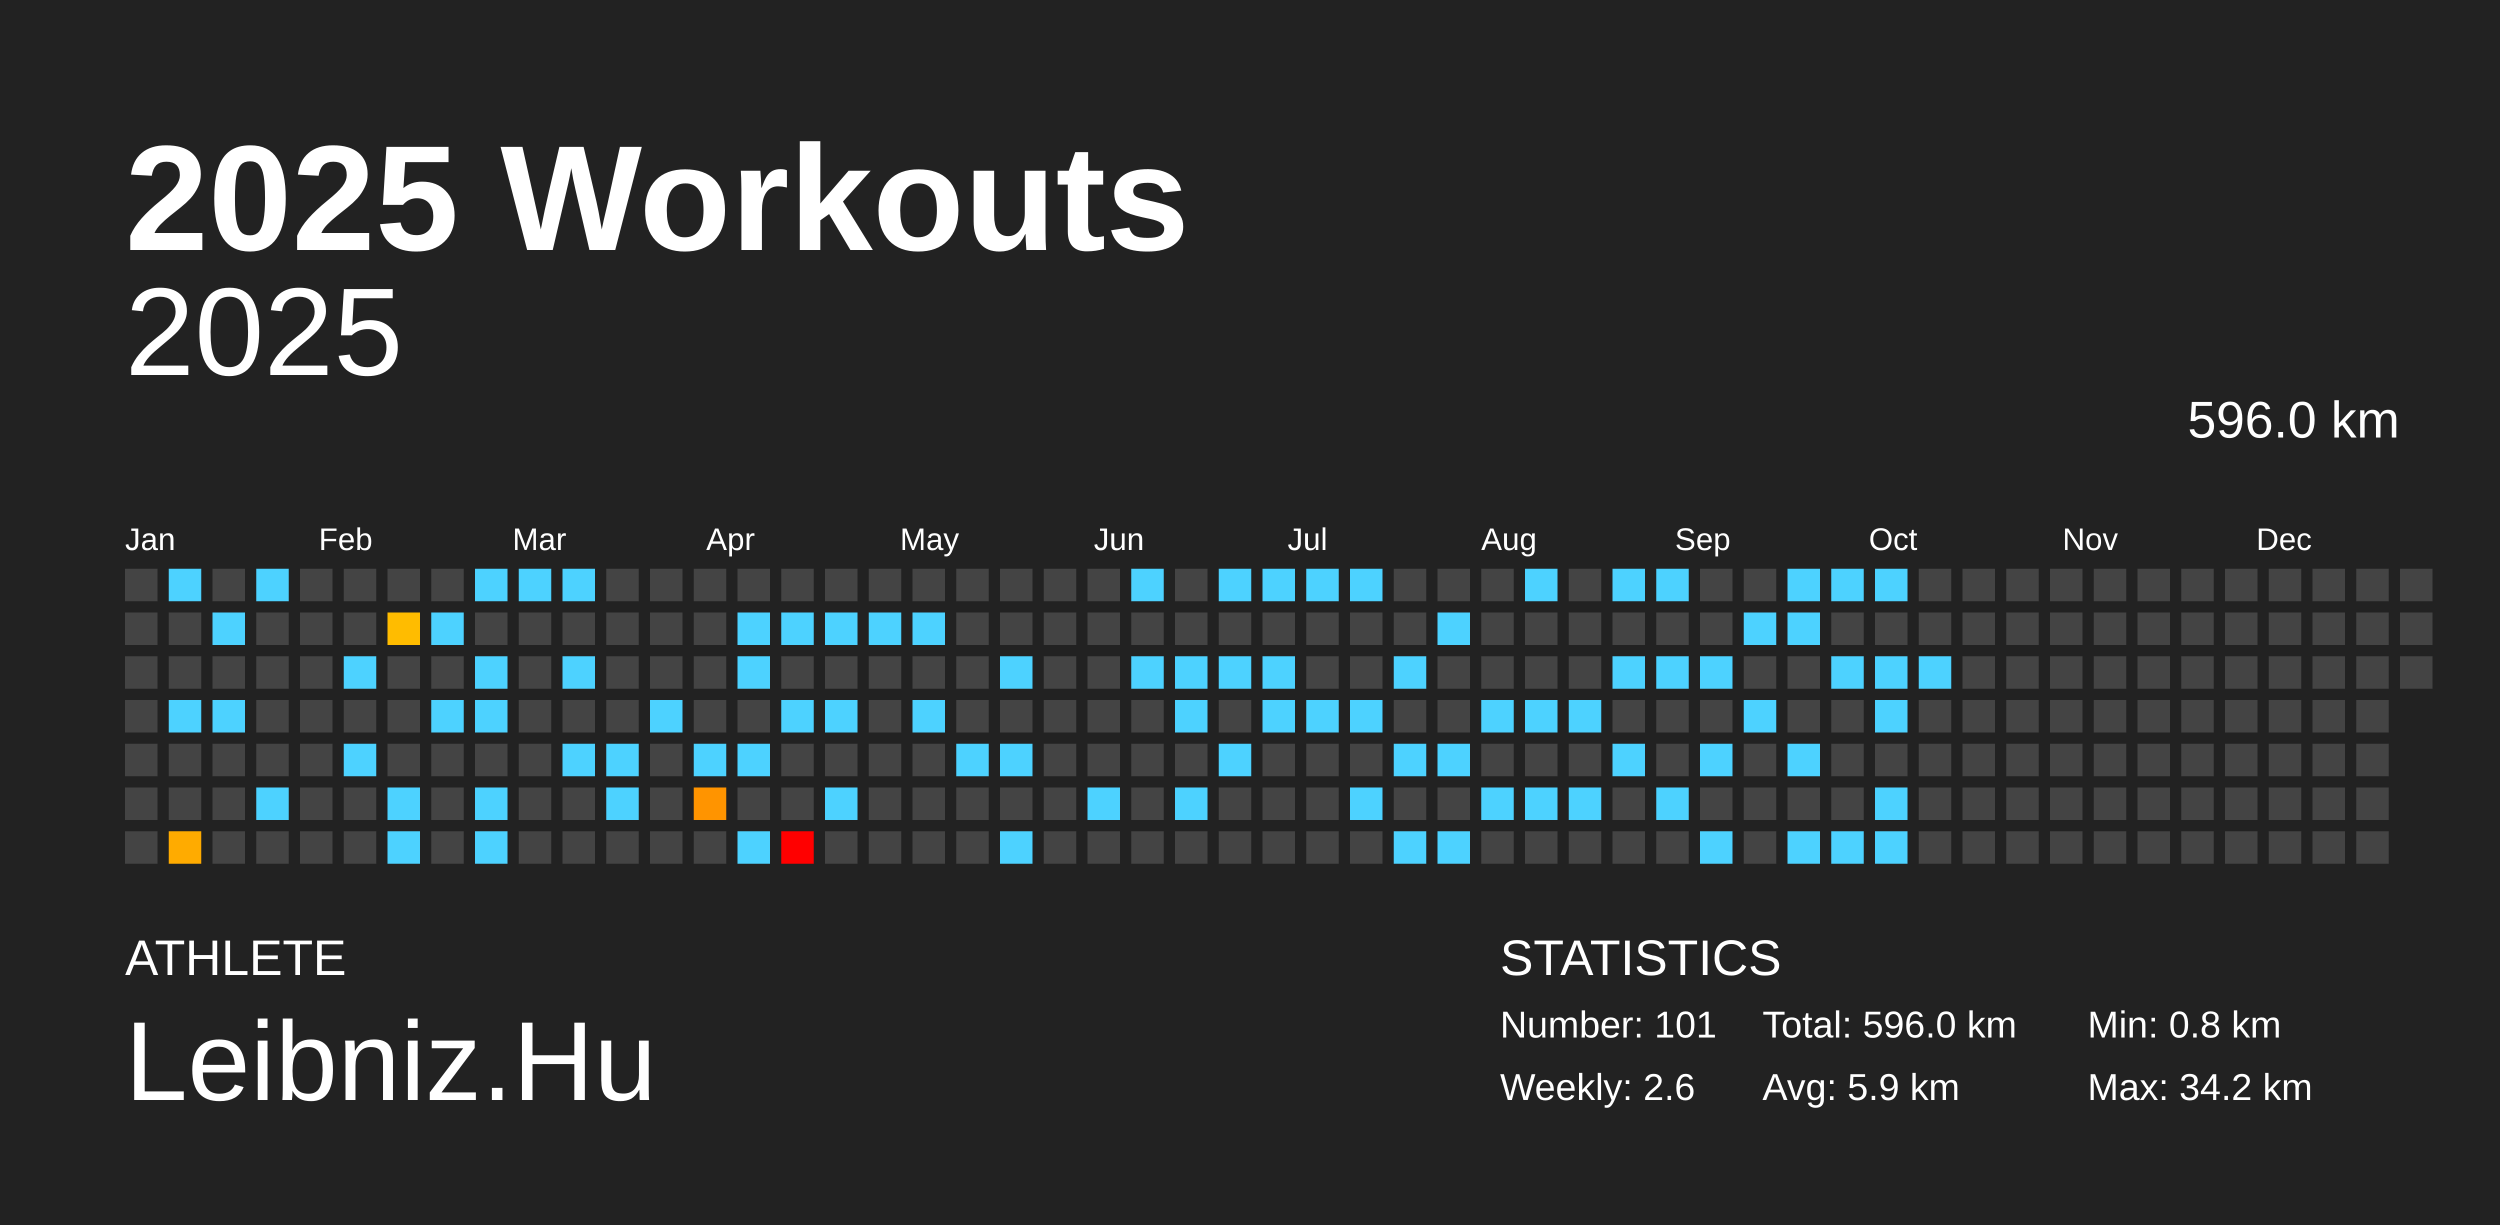
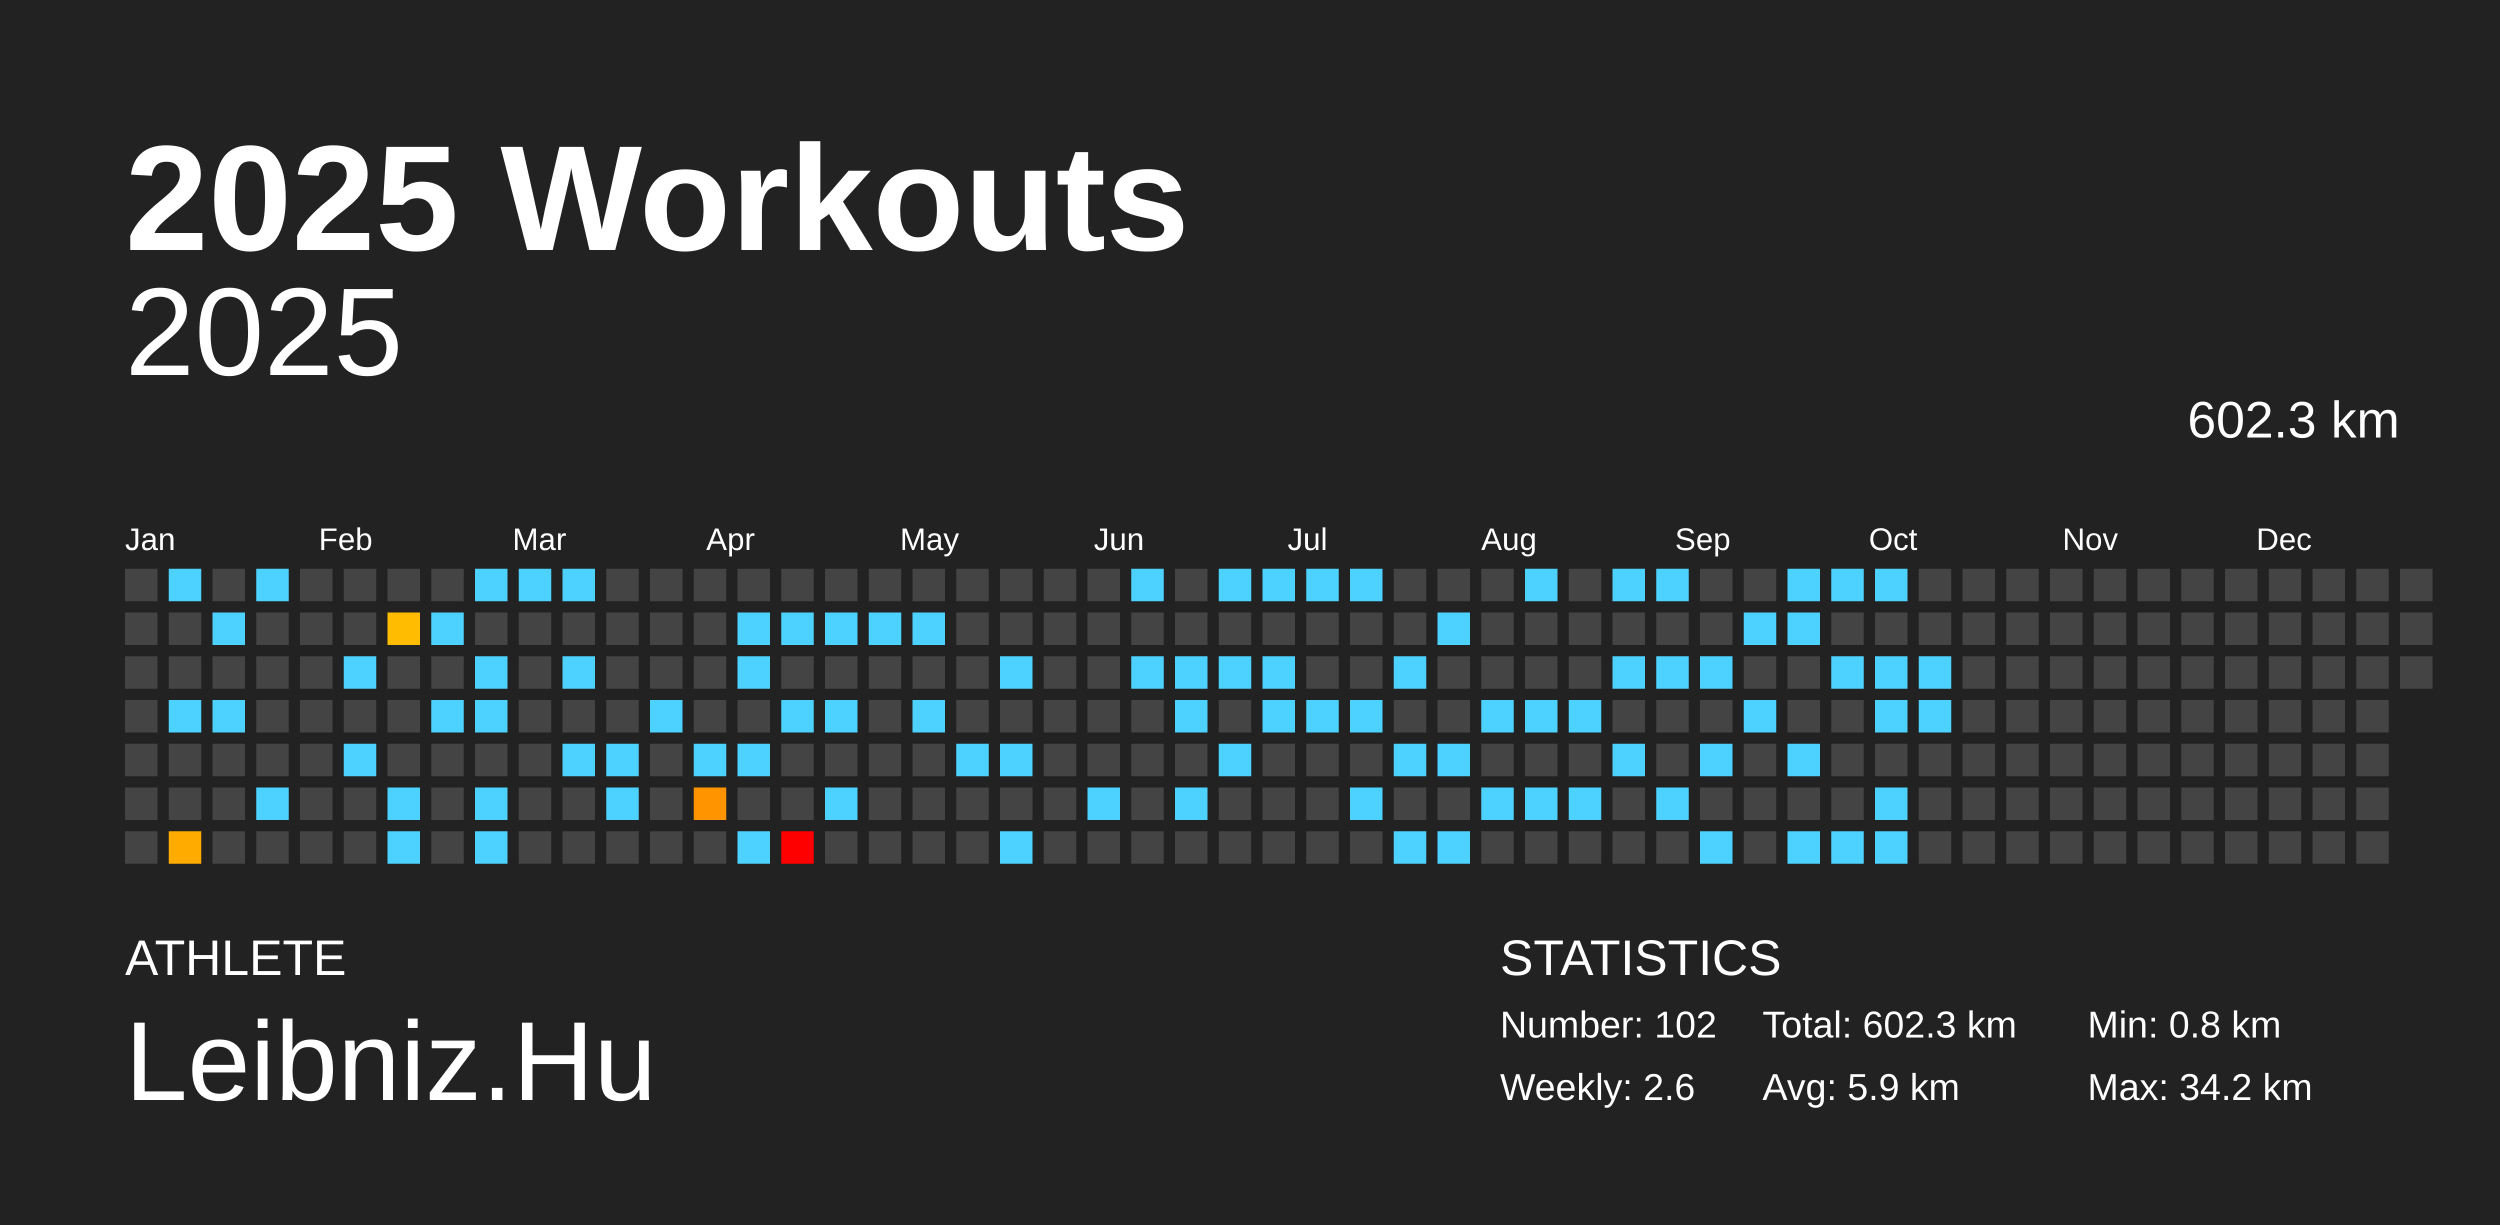
<svg xmlns="http://www.w3.org/2000/svg" baseProfile="full" height="98mm" version="1.1" viewBox="0,0,200,98" width="200mm">
  <defs />
  <rect fill="#222222" height="98" width="200" x="0" y="0" />
  <text fill="#FFFFFF" style="font-size:12px; font-family:Arial; font-weight:bold;" x="10" y="20">2025 Workouts</text>
  <text fill="#FFFFFF" style="font-size:4px; font-family:Arial" x="10" y="78">ATHLETE</text>
  <text fill="#FFFFFF" style="font-size:9px; font-family:Arial" x="10" y="88">Leibniz.Hu</text>
  <text fill="#FFFFFF" style="font-size:4px; font-family:Arial" x="120" y="78">STATISTICS</text>
-   <text fill="#FFFFFF" style="font-size:3px; font-family:Arial" x="120" y="83">Number: 101</text>
+   <text fill="#FFFFFF" style="font-size:3px; font-family:Arial" x="120" y="83">Number: 102</text>
  <text fill="#FFFFFF" style="font-size:3px; font-family:Arial" x="120" y="88">Weekly: 2.6</text>
-   <text fill="#FFFFFF" style="font-size:3px; font-family:Arial" x="141" y="83">Total: 596.0 km</text>
+   <text fill="#FFFFFF" style="font-size:3px; font-family:Arial" x="141" y="83">Total: 602.3 km</text>
  <text fill="#FFFFFF" style="font-size:3px; font-family:Arial" x="141" y="88">Avg: 5.9 km</text>
  <text fill="#FFFFFF" style="font-size:3px; font-family:Arial" x="167" y="83">Min: 0.8 km</text>
  <text fill="#FFFFFF" style="font-size:3px; font-family:Arial" x="167" y="88">Max: 34.2 km</text>
  <text alignment-baseline="hanging" fill="#FFFFFF" style="font-size:10.0px; font-family:Arial;" x="10" y="30">2025</text>
-   <text alignment-baseline="hanging" fill="#FFFFFF" style="font-size:4.125px; font-family:Arial;" x="175" y="35">596.0 km</text>
+   <text alignment-baseline="hanging" fill="#FFFFFF" style="font-size:4.125px; font-family:Arial;" x="175" y="35">602.3 km</text>
  <text fill="#FFFFFF" style="font-size:2.5px; font-family:Arial" x="10.0" y="44">Jan</text>
  <text fill="#FFFFFF" style="font-size:2.5px; font-family:Arial" x="25.5" y="44">Feb</text>
  <text fill="#FFFFFF" style="font-size:2.5px; font-family:Arial" x="41.0" y="44">Mar</text>
  <text fill="#FFFFFF" style="font-size:2.5px; font-family:Arial" x="56.5" y="44">Apr</text>
  <text fill="#FFFFFF" style="font-size:2.5px; font-family:Arial" x="72.0" y="44">May</text>
  <text fill="#FFFFFF" style="font-size:2.5px; font-family:Arial" x="87.5" y="44">Jun</text>
  <text fill="#FFFFFF" style="font-size:2.5px; font-family:Arial" x="103.0" y="44">Jul</text>
  <text fill="#FFFFFF" style="font-size:2.5px; font-family:Arial" x="118.5" y="44">Aug</text>
  <text fill="#FFFFFF" style="font-size:2.5px; font-family:Arial" x="134.0" y="44">Sep</text>
  <text fill="#FFFFFF" style="font-size:2.5px; font-family:Arial" x="149.5" y="44">Oct</text>
  <text fill="#FFFFFF" style="font-size:2.5px; font-family:Arial" x="165.0" y="44">Nov</text>
  <text fill="#FFFFFF" style="font-size:2.5px; font-family:Arial" x="180.5" y="44">Dec</text>
  <rect fill="#444444" height="2.6" width="2.6" x="10.0" y="45.5" />
  <rect fill="#444444" height="2.6" width="2.6" x="10.0" y="49.0" />
  <rect fill="#444444" height="2.6" width="2.6" x="10.0" y="52.5" />
  <rect fill="#444444" height="2.6" width="2.6" x="10.0" y="56.0" />
  <rect fill="#444444" height="2.6" width="2.6" x="10.0" y="59.5" />
  <rect fill="#444444" height="2.6" width="2.6" x="10.0" y="63.0" />
  <rect fill="#444444" height="2.6" width="2.6" x="10.0" y="66.5" />
  <rect fill="#4dd2ff" height="2.6" width="2.6" x="13.5" y="45.5" />
  <rect fill="#444444" height="2.6" width="2.6" x="13.5" y="49.0" />
  <rect fill="#444444" height="2.6" width="2.6" x="13.5" y="52.5" />
  <rect fill="#4dd2ff" height="2.6" width="2.6" x="13.5" y="56.0" />
  <rect fill="#444444" height="2.6" width="2.6" x="13.5" y="59.5" />
  <rect fill="#444444" height="2.6" width="2.6" x="13.5" y="63.0" />
  <rect fill="#ffab00" height="2.6" width="2.6" x="13.5" y="66.5" />
  <rect fill="#444444" height="2.6" width="2.6" x="17.0" y="45.5" />
  <rect fill="#4dd2ff" height="2.6" width="2.6" x="17.0" y="49.0" />
  <rect fill="#444444" height="2.6" width="2.6" x="17.0" y="52.5" />
  <rect fill="#4dd2ff" height="2.6" width="2.6" x="17.0" y="56.0" />
  <rect fill="#444444" height="2.6" width="2.6" x="17.0" y="59.5" />
  <rect fill="#444444" height="2.6" width="2.6" x="17.0" y="63.0" />
  <rect fill="#444444" height="2.6" width="2.6" x="17.0" y="66.5" />
  <rect fill="#4dd2ff" height="2.6" width="2.6" x="20.5" y="45.5" />
  <rect fill="#444444" height="2.6" width="2.6" x="20.5" y="49.0" />
  <rect fill="#444444" height="2.6" width="2.6" x="20.5" y="52.5" />
  <rect fill="#444444" height="2.6" width="2.6" x="20.5" y="56.0" />
  <rect fill="#444444" height="2.6" width="2.6" x="20.5" y="59.5" />
  <rect fill="#4dd2ff" height="2.6" width="2.6" x="20.5" y="63.0" />
  <rect fill="#444444" height="2.6" width="2.6" x="20.5" y="66.5" />
  <rect fill="#444444" height="2.6" width="2.6" x="24.0" y="45.5" />
  <rect fill="#444444" height="2.6" width="2.6" x="24.0" y="49.0" />
  <rect fill="#444444" height="2.6" width="2.6" x="24.0" y="52.5" />
  <rect fill="#444444" height="2.6" width="2.6" x="24.0" y="56.0" />
  <rect fill="#444444" height="2.6" width="2.6" x="24.0" y="59.5" />
  <rect fill="#444444" height="2.6" width="2.6" x="24.0" y="63.0" />
  <rect fill="#444444" height="2.6" width="2.6" x="24.0" y="66.5" />
  <rect fill="#444444" height="2.6" width="2.6" x="27.5" y="45.5" />
  <rect fill="#444444" height="2.6" width="2.6" x="27.5" y="49.0" />
  <rect fill="#4dd2ff" height="2.6" width="2.6" x="27.5" y="52.5" />
  <rect fill="#444444" height="2.6" width="2.6" x="27.5" y="56.0" />
  <rect fill="#4dd2ff" height="2.6" width="2.6" x="27.5" y="59.5" />
  <rect fill="#444444" height="2.6" width="2.6" x="27.5" y="63.0" />
  <rect fill="#444444" height="2.6" width="2.6" x="27.5" y="66.5" />
  <rect fill="#444444" height="2.6" width="2.6" x="31.0" y="45.5" />
  <rect fill="#ffbc00" height="2.6" width="2.6" x="31.0" y="49.0" />
  <rect fill="#444444" height="2.6" width="2.6" x="31.0" y="52.5" />
  <rect fill="#444444" height="2.6" width="2.6" x="31.0" y="56.0" />
  <rect fill="#444444" height="2.6" width="2.6" x="31.0" y="59.5" />
  <rect fill="#4dd2ff" height="2.6" width="2.6" x="31.0" y="63.0" />
  <rect fill="#4dd2ff" height="2.6" width="2.6" x="31.0" y="66.5" />
  <rect fill="#444444" height="2.6" width="2.6" x="34.5" y="45.5" />
  <rect fill="#4dd2ff" height="2.6" width="2.6" x="34.5" y="49.0" />
  <rect fill="#444444" height="2.6" width="2.6" x="34.5" y="52.5" />
  <rect fill="#4dd2ff" height="2.6" width="2.6" x="34.5" y="56.0" />
  <rect fill="#444444" height="2.6" width="2.6" x="34.5" y="59.5" />
  <rect fill="#444444" height="2.6" width="2.6" x="34.5" y="63.0" />
  <rect fill="#444444" height="2.6" width="2.6" x="34.5" y="66.5" />
  <rect fill="#4dd2ff" height="2.6" width="2.6" x="38.0" y="45.5" />
  <rect fill="#444444" height="2.6" width="2.6" x="38.0" y="49.0" />
  <rect fill="#4dd2ff" height="2.6" width="2.6" x="38.0" y="52.5" />
  <rect fill="#4dd2ff" height="2.6" width="2.6" x="38.0" y="56.0" />
  <rect fill="#444444" height="2.6" width="2.6" x="38.0" y="59.5" />
  <rect fill="#4dd2ff" height="2.6" width="2.6" x="38.0" y="63.0" />
  <rect fill="#4dd2ff" height="2.6" width="2.6" x="38.0" y="66.5" />
  <rect fill="#4dd2ff" height="2.6" width="2.6" x="41.5" y="45.5" />
  <rect fill="#444444" height="2.6" width="2.6" x="41.5" y="49.0" />
  <rect fill="#444444" height="2.6" width="2.6" x="41.5" y="52.5" />
  <rect fill="#444444" height="2.6" width="2.6" x="41.5" y="56.0" />
  <rect fill="#444444" height="2.6" width="2.6" x="41.5" y="59.5" />
  <rect fill="#444444" height="2.6" width="2.6" x="41.5" y="63.0" />
  <rect fill="#444444" height="2.6" width="2.6" x="41.5" y="66.5" />
  <rect fill="#4dd2ff" height="2.6" width="2.6" x="45.0" y="45.5" />
  <rect fill="#444444" height="2.6" width="2.6" x="45.0" y="49.0" />
  <rect fill="#4dd2ff" height="2.6" width="2.6" x="45.0" y="52.5" />
  <rect fill="#444444" height="2.6" width="2.6" x="45.0" y="56.0" />
  <rect fill="#4dd2ff" height="2.6" width="2.6" x="45.0" y="59.5" />
  <rect fill="#444444" height="2.6" width="2.6" x="45.0" y="63.0" />
  <rect fill="#444444" height="2.6" width="2.6" x="45.0" y="66.5" />
  <rect fill="#444444" height="2.6" width="2.6" x="48.5" y="45.5" />
  <rect fill="#444444" height="2.6" width="2.6" x="48.5" y="49.0" />
  <rect fill="#444444" height="2.6" width="2.6" x="48.5" y="52.5" />
  <rect fill="#444444" height="2.6" width="2.6" x="48.5" y="56.0" />
  <rect fill="#4dd2ff" height="2.6" width="2.6" x="48.5" y="59.5" />
  <rect fill="#4dd2ff" height="2.6" width="2.6" x="48.5" y="63.0" />
  <rect fill="#444444" height="2.6" width="2.6" x="48.5" y="66.5" />
  <rect fill="#444444" height="2.6" width="2.6" x="52.0" y="45.5" />
  <rect fill="#444444" height="2.6" width="2.6" x="52.0" y="49.0" />
  <rect fill="#444444" height="2.6" width="2.6" x="52.0" y="52.5" />
  <rect fill="#4dd2ff" height="2.6" width="2.6" x="52.0" y="56.0" />
  <rect fill="#444444" height="2.6" width="2.6" x="52.0" y="59.5" />
  <rect fill="#444444" height="2.6" width="2.6" x="52.0" y="63.0" />
  <rect fill="#444444" height="2.6" width="2.6" x="52.0" y="66.5" />
  <rect fill="#444444" height="2.6" width="2.6" x="55.5" y="45.5" />
  <rect fill="#444444" height="2.6" width="2.6" x="55.5" y="49.0" />
  <rect fill="#444444" height="2.6" width="2.6" x="55.5" y="52.5" />
  <rect fill="#444444" height="2.6" width="2.6" x="55.5" y="56.0" />
  <rect fill="#4dd2ff" height="2.6" width="2.6" x="55.5" y="59.5" />
  <rect fill="#ff9400" height="2.6" width="2.6" x="55.5" y="63.0" />
  <rect fill="#444444" height="2.6" width="2.6" x="55.5" y="66.5" />
  <rect fill="#444444" height="2.6" width="2.6" x="59.0" y="45.5" />
  <rect fill="#4dd2ff" height="2.6" width="2.6" x="59.0" y="49.0" />
  <rect fill="#4dd2ff" height="2.6" width="2.6" x="59.0" y="52.5" />
  <rect fill="#444444" height="2.6" width="2.6" x="59.0" y="56.0" />
  <rect fill="#4dd2ff" height="2.6" width="2.6" x="59.0" y="59.5" />
  <rect fill="#444444" height="2.6" width="2.6" x="59.0" y="63.0" />
  <rect fill="#4dd2ff" height="2.6" width="2.6" x="59.0" y="66.5" />
  <rect fill="#444444" height="2.6" width="2.6" x="62.5" y="45.5" />
  <rect fill="#4dd2ff" height="2.6" width="2.6" x="62.5" y="49.0" />
  <rect fill="#444444" height="2.6" width="2.6" x="62.5" y="52.5" />
  <rect fill="#4dd2ff" height="2.6" width="2.6" x="62.5" y="56.0" />
  <rect fill="#444444" height="2.6" width="2.6" x="62.5" y="59.5" />
  <rect fill="#444444" height="2.6" width="2.6" x="62.5" y="63.0" />
  <rect fill="red" height="2.6" width="2.6" x="62.5" y="66.5" />
  <rect fill="#444444" height="2.6" width="2.6" x="66.0" y="45.5" />
  <rect fill="#4dd2ff" height="2.6" width="2.6" x="66.0" y="49.0" />
  <rect fill="#444444" height="2.6" width="2.6" x="66.0" y="52.5" />
  <rect fill="#4dd2ff" height="2.6" width="2.6" x="66.0" y="56.0" />
  <rect fill="#444444" height="2.6" width="2.6" x="66.0" y="59.5" />
  <rect fill="#4dd2ff" height="2.6" width="2.6" x="66.0" y="63.0" />
  <rect fill="#444444" height="2.6" width="2.6" x="66.0" y="66.5" />
  <rect fill="#444444" height="2.6" width="2.6" x="69.5" y="45.5" />
  <rect fill="#4dd2ff" height="2.6" width="2.6" x="69.5" y="49.0" />
  <rect fill="#444444" height="2.6" width="2.6" x="69.5" y="52.5" />
  <rect fill="#444444" height="2.6" width="2.6" x="69.5" y="56.0" />
  <rect fill="#444444" height="2.6" width="2.6" x="69.5" y="59.5" />
  <rect fill="#444444" height="2.6" width="2.6" x="69.5" y="63.0" />
  <rect fill="#444444" height="2.6" width="2.6" x="69.5" y="66.5" />
  <rect fill="#444444" height="2.6" width="2.6" x="73.0" y="45.5" />
  <rect fill="#4dd2ff" height="2.6" width="2.6" x="73.0" y="49.0" />
  <rect fill="#444444" height="2.6" width="2.6" x="73.0" y="52.5" />
  <rect fill="#4dd2ff" height="2.6" width="2.6" x="73.0" y="56.0" />
  <rect fill="#444444" height="2.6" width="2.6" x="73.0" y="59.5" />
  <rect fill="#444444" height="2.6" width="2.6" x="73.0" y="63.0" />
  <rect fill="#444444" height="2.6" width="2.6" x="73.0" y="66.5" />
  <rect fill="#444444" height="2.6" width="2.6" x="76.5" y="45.5" />
  <rect fill="#444444" height="2.6" width="2.6" x="76.5" y="49.0" />
  <rect fill="#444444" height="2.6" width="2.6" x="76.5" y="52.5" />
  <rect fill="#444444" height="2.6" width="2.6" x="76.5" y="56.0" />
  <rect fill="#4dd2ff" height="2.6" width="2.6" x="76.5" y="59.5" />
  <rect fill="#444444" height="2.6" width="2.6" x="76.5" y="63.0" />
  <rect fill="#444444" height="2.6" width="2.6" x="76.5" y="66.5" />
  <rect fill="#444444" height="2.6" width="2.6" x="80.0" y="45.5" />
  <rect fill="#444444" height="2.6" width="2.6" x="80.0" y="49.0" />
  <rect fill="#4dd2ff" height="2.6" width="2.6" x="80.0" y="52.5" />
  <rect fill="#444444" height="2.6" width="2.6" x="80.0" y="56.0" />
  <rect fill="#4dd2ff" height="2.6" width="2.6" x="80.0" y="59.5" />
  <rect fill="#444444" height="2.6" width="2.6" x="80.0" y="63.0" />
  <rect fill="#4dd2ff" height="2.6" width="2.6" x="80.0" y="66.5" />
  <rect fill="#444444" height="2.6" width="2.6" x="83.5" y="45.5" />
  <rect fill="#444444" height="2.6" width="2.6" x="83.5" y="49.0" />
  <rect fill="#444444" height="2.6" width="2.6" x="83.5" y="52.5" />
  <rect fill="#444444" height="2.6" width="2.6" x="83.5" y="56.0" />
  <rect fill="#444444" height="2.6" width="2.6" x="83.5" y="59.5" />
  <rect fill="#444444" height="2.6" width="2.6" x="83.5" y="63.0" />
  <rect fill="#444444" height="2.6" width="2.6" x="83.5" y="66.5" />
  <rect fill="#444444" height="2.6" width="2.6" x="87.0" y="45.5" />
  <rect fill="#444444" height="2.6" width="2.6" x="87.0" y="49.0" />
  <rect fill="#444444" height="2.6" width="2.6" x="87.0" y="52.5" />
  <rect fill="#444444" height="2.6" width="2.6" x="87.0" y="56.0" />
  <rect fill="#444444" height="2.6" width="2.6" x="87.0" y="59.5" />
  <rect fill="#4dd2ff" height="2.6" width="2.6" x="87.0" y="63.0" />
  <rect fill="#444444" height="2.6" width="2.6" x="87.0" y="66.5" />
  <rect fill="#4dd2ff" height="2.6" width="2.6" x="90.5" y="45.5" />
  <rect fill="#444444" height="2.6" width="2.6" x="90.5" y="49.0" />
  <rect fill="#4dd2ff" height="2.6" width="2.6" x="90.5" y="52.5" />
  <rect fill="#444444" height="2.6" width="2.6" x="90.5" y="56.0" />
  <rect fill="#444444" height="2.6" width="2.6" x="90.5" y="59.5" />
  <rect fill="#444444" height="2.6" width="2.6" x="90.5" y="63.0" />
  <rect fill="#444444" height="2.6" width="2.6" x="90.5" y="66.5" />
  <rect fill="#444444" height="2.6" width="2.6" x="94.0" y="45.5" />
  <rect fill="#444444" height="2.6" width="2.6" x="94.0" y="49.0" />
  <rect fill="#4dd2ff" height="2.6" width="2.6" x="94.0" y="52.5" />
  <rect fill="#4dd2ff" height="2.6" width="2.6" x="94.0" y="56.0" />
  <rect fill="#444444" height="2.6" width="2.6" x="94.0" y="59.5" />
  <rect fill="#4dd2ff" height="2.6" width="2.6" x="94.0" y="63.0" />
  <rect fill="#444444" height="2.6" width="2.6" x="94.0" y="66.5" />
  <rect fill="#4dd2ff" height="2.6" width="2.6" x="97.5" y="45.5" />
  <rect fill="#444444" height="2.6" width="2.6" x="97.5" y="49.0" />
  <rect fill="#4dd2ff" height="2.6" width="2.6" x="97.5" y="52.5" />
  <rect fill="#444444" height="2.6" width="2.6" x="97.5" y="56.0" />
  <rect fill="#4dd2ff" height="2.6" width="2.6" x="97.5" y="59.5" />
  <rect fill="#444444" height="2.6" width="2.6" x="97.5" y="63.0" />
  <rect fill="#444444" height="2.6" width="2.6" x="97.5" y="66.5" />
  <rect fill="#4dd2ff" height="2.6" width="2.6" x="101.0" y="45.5" />
  <rect fill="#444444" height="2.6" width="2.6" x="101.0" y="49.0" />
  <rect fill="#4dd2ff" height="2.6" width="2.6" x="101.0" y="52.5" />
  <rect fill="#4dd2ff" height="2.6" width="2.6" x="101.0" y="56.0" />
  <rect fill="#444444" height="2.6" width="2.6" x="101.0" y="59.5" />
  <rect fill="#444444" height="2.6" width="2.6" x="101.0" y="63.0" />
  <rect fill="#444444" height="2.6" width="2.6" x="101.0" y="66.5" />
  <rect fill="#4dd2ff" height="2.6" width="2.6" x="104.5" y="45.5" />
  <rect fill="#444444" height="2.6" width="2.6" x="104.5" y="49.0" />
  <rect fill="#444444" height="2.6" width="2.6" x="104.5" y="52.5" />
  <rect fill="#4dd2ff" height="2.6" width="2.6" x="104.5" y="56.0" />
  <rect fill="#444444" height="2.6" width="2.6" x="104.5" y="59.5" />
  <rect fill="#444444" height="2.6" width="2.6" x="104.5" y="63.0" />
  <rect fill="#444444" height="2.6" width="2.6" x="104.5" y="66.5" />
  <rect fill="#4dd2ff" height="2.6" width="2.6" x="108.0" y="45.5" />
  <rect fill="#444444" height="2.6" width="2.6" x="108.0" y="49.0" />
  <rect fill="#444444" height="2.6" width="2.6" x="108.0" y="52.5" />
  <rect fill="#4dd2ff" height="2.6" width="2.6" x="108.0" y="56.0" />
  <rect fill="#444444" height="2.6" width="2.6" x="108.0" y="59.5" />
  <rect fill="#4dd2ff" height="2.6" width="2.6" x="108.0" y="63.0" />
  <rect fill="#444444" height="2.6" width="2.6" x="108.0" y="66.5" />
  <rect fill="#444444" height="2.6" width="2.6" x="111.5" y="45.5" />
  <rect fill="#444444" height="2.6" width="2.6" x="111.5" y="49.0" />
  <rect fill="#4dd2ff" height="2.6" width="2.6" x="111.5" y="52.5" />
  <rect fill="#444444" height="2.6" width="2.6" x="111.5" y="56.0" />
  <rect fill="#4dd2ff" height="2.6" width="2.6" x="111.5" y="59.5" />
  <rect fill="#444444" height="2.6" width="2.6" x="111.5" y="63.0" />
  <rect fill="#4dd2ff" height="2.6" width="2.6" x="111.5" y="66.5" />
  <rect fill="#444444" height="2.6" width="2.6" x="115.0" y="45.5" />
  <rect fill="#4dd2ff" height="2.6" width="2.6" x="115.0" y="49.0" />
  <rect fill="#444444" height="2.6" width="2.6" x="115.0" y="52.5" />
  <rect fill="#444444" height="2.6" width="2.6" x="115.0" y="56.0" />
  <rect fill="#4dd2ff" height="2.6" width="2.6" x="115.0" y="59.5" />
  <rect fill="#444444" height="2.6" width="2.6" x="115.0" y="63.0" />
  <rect fill="#4dd2ff" height="2.6" width="2.6" x="115.0" y="66.5" />
  <rect fill="#444444" height="2.6" width="2.6" x="118.5" y="45.5" />
  <rect fill="#444444" height="2.6" width="2.6" x="118.5" y="49.0" />
  <rect fill="#444444" height="2.6" width="2.6" x="118.5" y="52.5" />
  <rect fill="#4dd2ff" height="2.6" width="2.6" x="118.5" y="56.0" />
  <rect fill="#444444" height="2.6" width="2.6" x="118.5" y="59.5" />
  <rect fill="#4dd2ff" height="2.6" width="2.6" x="118.5" y="63.0" />
  <rect fill="#444444" height="2.6" width="2.6" x="118.5" y="66.5" />
  <rect fill="#4dd2ff" height="2.6" width="2.6" x="122.0" y="45.5" />
  <rect fill="#444444" height="2.6" width="2.6" x="122.0" y="49.0" />
  <rect fill="#444444" height="2.6" width="2.6" x="122.0" y="52.5" />
  <rect fill="#4dd2ff" height="2.6" width="2.6" x="122.0" y="56.0" />
  <rect fill="#444444" height="2.6" width="2.6" x="122.0" y="59.5" />
  <rect fill="#4dd2ff" height="2.6" width="2.6" x="122.0" y="63.0" />
  <rect fill="#444444" height="2.6" width="2.6" x="122.0" y="66.5" />
  <rect fill="#444444" height="2.6" width="2.6" x="125.5" y="45.5" />
  <rect fill="#444444" height="2.6" width="2.6" x="125.5" y="49.0" />
  <rect fill="#444444" height="2.6" width="2.6" x="125.5" y="52.5" />
  <rect fill="#4dd2ff" height="2.6" width="2.6" x="125.5" y="56.0" />
  <rect fill="#444444" height="2.6" width="2.6" x="125.5" y="59.5" />
  <rect fill="#4dd2ff" height="2.6" width="2.6" x="125.5" y="63.0" />
  <rect fill="#444444" height="2.6" width="2.6" x="125.5" y="66.5" />
  <rect fill="#4dd2ff" height="2.6" width="2.6" x="129.0" y="45.5" />
  <rect fill="#444444" height="2.6" width="2.6" x="129.0" y="49.0" />
  <rect fill="#4dd2ff" height="2.6" width="2.6" x="129.0" y="52.5" />
  <rect fill="#444444" height="2.6" width="2.6" x="129.0" y="56.0" />
  <rect fill="#4dd2ff" height="2.6" width="2.6" x="129.0" y="59.5" />
  <rect fill="#444444" height="2.6" width="2.6" x="129.0" y="63.0" />
  <rect fill="#444444" height="2.6" width="2.6" x="129.0" y="66.5" />
  <rect fill="#4dd2ff" height="2.6" width="2.6" x="132.5" y="45.5" />
  <rect fill="#444444" height="2.6" width="2.6" x="132.5" y="49.0" />
  <rect fill="#4dd2ff" height="2.6" width="2.6" x="132.5" y="52.5" />
  <rect fill="#444444" height="2.6" width="2.6" x="132.5" y="56.0" />
  <rect fill="#444444" height="2.6" width="2.6" x="132.5" y="59.5" />
  <rect fill="#4dd2ff" height="2.6" width="2.6" x="132.5" y="63.0" />
  <rect fill="#444444" height="2.6" width="2.6" x="132.5" y="66.5" />
  <rect fill="#444444" height="2.6" width="2.6" x="136.0" y="45.5" />
  <rect fill="#444444" height="2.6" width="2.6" x="136.0" y="49.0" />
  <rect fill="#4dd2ff" height="2.6" width="2.6" x="136.0" y="52.5" />
  <rect fill="#444444" height="2.6" width="2.6" x="136.0" y="56.0" />
  <rect fill="#4dd2ff" height="2.6" width="2.6" x="136.0" y="59.5" />
  <rect fill="#444444" height="2.6" width="2.6" x="136.0" y="63.0" />
  <rect fill="#4dd2ff" height="2.6" width="2.6" x="136.0" y="66.5" />
  <rect fill="#444444" height="2.6" width="2.6" x="139.5" y="45.5" />
  <rect fill="#4dd2ff" height="2.6" width="2.6" x="139.5" y="49.0" />
  <rect fill="#444444" height="2.6" width="2.6" x="139.5" y="52.5" />
  <rect fill="#4dd2ff" height="2.6" width="2.6" x="139.5" y="56.0" />
  <rect fill="#444444" height="2.6" width="2.6" x="139.5" y="59.5" />
  <rect fill="#444444" height="2.6" width="2.6" x="139.5" y="63.0" />
  <rect fill="#444444" height="2.6" width="2.6" x="139.5" y="66.5" />
  <rect fill="#4dd2ff" height="2.6" width="2.6" x="143.0" y="45.5" />
  <rect fill="#4dd2ff" height="2.6" width="2.6" x="143.0" y="49.0" />
  <rect fill="#444444" height="2.6" width="2.6" x="143.0" y="52.5" />
  <rect fill="#444444" height="2.6" width="2.6" x="143.0" y="56.0" />
  <rect fill="#4dd2ff" height="2.6" width="2.6" x="143.0" y="59.5" />
  <rect fill="#444444" height="2.6" width="2.6" x="143.0" y="63.0" />
  <rect fill="#4dd2ff" height="2.6" width="2.6" x="143.0" y="66.5" />
  <rect fill="#4dd2ff" height="2.6" width="2.6" x="146.5" y="45.5" />
  <rect fill="#444444" height="2.6" width="2.6" x="146.5" y="49.0" />
  <rect fill="#4dd2ff" height="2.6" width="2.6" x="146.5" y="52.5" />
  <rect fill="#444444" height="2.6" width="2.6" x="146.5" y="56.0" />
  <rect fill="#444444" height="2.6" width="2.6" x="146.5" y="59.5" />
  <rect fill="#444444" height="2.6" width="2.6" x="146.5" y="63.0" />
  <rect fill="#4dd2ff" height="2.6" width="2.6" x="146.5" y="66.5" />
  <rect fill="#4dd2ff" height="2.6" width="2.6" x="150.0" y="45.5" />
  <rect fill="#444444" height="2.6" width="2.6" x="150.0" y="49.0" />
  <rect fill="#4dd2ff" height="2.6" width="2.6" x="150.0" y="52.5" />
  <rect fill="#4dd2ff" height="2.6" width="2.6" x="150.0" y="56.0" />
  <rect fill="#444444" height="2.6" width="2.6" x="150.0" y="59.5" />
  <rect fill="#4dd2ff" height="2.6" width="2.6" x="150.0" y="63.0" />
  <rect fill="#4dd2ff" height="2.6" width="2.6" x="150.0" y="66.5" />
  <rect fill="#444444" height="2.6" width="2.6" x="153.5" y="45.5" />
  <rect fill="#444444" height="2.6" width="2.6" x="153.5" y="49.0" />
  <rect fill="#4dd2ff" height="2.6" width="2.6" x="153.5" y="52.5" />
-   <rect fill="#444444" height="2.6" width="2.6" x="153.5" y="56.0" />
+   <rect fill="#4dd2ff" height="2.6" width="2.6" x="153.5" y="56.0" />
  <rect fill="#444444" height="2.6" width="2.6" x="153.5" y="59.5" />
  <rect fill="#444444" height="2.6" width="2.6" x="153.5" y="63.0" />
  <rect fill="#444444" height="2.6" width="2.6" x="153.5" y="66.5" />
  <rect fill="#444444" height="2.6" width="2.6" x="157.0" y="45.5" />
  <rect fill="#444444" height="2.6" width="2.6" x="157.0" y="49.0" />
  <rect fill="#444444" height="2.6" width="2.6" x="157.0" y="52.5" />
  <rect fill="#444444" height="2.6" width="2.6" x="157.0" y="56.0" />
  <rect fill="#444444" height="2.6" width="2.6" x="157.0" y="59.5" />
  <rect fill="#444444" height="2.6" width="2.6" x="157.0" y="63.0" />
  <rect fill="#444444" height="2.6" width="2.6" x="157.0" y="66.5" />
  <rect fill="#444444" height="2.6" width="2.6" x="160.5" y="45.5" />
  <rect fill="#444444" height="2.6" width="2.6" x="160.5" y="49.0" />
  <rect fill="#444444" height="2.6" width="2.6" x="160.5" y="52.5" />
  <rect fill="#444444" height="2.6" width="2.6" x="160.5" y="56.0" />
  <rect fill="#444444" height="2.6" width="2.6" x="160.5" y="59.5" />
  <rect fill="#444444" height="2.6" width="2.6" x="160.5" y="63.0" />
  <rect fill="#444444" height="2.6" width="2.6" x="160.5" y="66.5" />
  <rect fill="#444444" height="2.6" width="2.6" x="164.0" y="45.5" />
  <rect fill="#444444" height="2.6" width="2.6" x="164.0" y="49.0" />
  <rect fill="#444444" height="2.6" width="2.6" x="164.0" y="52.5" />
  <rect fill="#444444" height="2.6" width="2.6" x="164.0" y="56.0" />
  <rect fill="#444444" height="2.6" width="2.6" x="164.0" y="59.5" />
  <rect fill="#444444" height="2.6" width="2.6" x="164.0" y="63.0" />
  <rect fill="#444444" height="2.6" width="2.6" x="164.0" y="66.5" />
  <rect fill="#444444" height="2.6" width="2.6" x="167.5" y="45.5" />
  <rect fill="#444444" height="2.6" width="2.6" x="167.5" y="49.0" />
  <rect fill="#444444" height="2.6" width="2.6" x="167.5" y="52.5" />
  <rect fill="#444444" height="2.6" width="2.6" x="167.5" y="56.0" />
  <rect fill="#444444" height="2.6" width="2.6" x="167.5" y="59.5" />
  <rect fill="#444444" height="2.6" width="2.6" x="167.5" y="63.0" />
  <rect fill="#444444" height="2.6" width="2.6" x="167.5" y="66.5" />
  <rect fill="#444444" height="2.6" width="2.6" x="171.0" y="45.5" />
  <rect fill="#444444" height="2.6" width="2.6" x="171.0" y="49.0" />
  <rect fill="#444444" height="2.6" width="2.6" x="171.0" y="52.5" />
  <rect fill="#444444" height="2.6" width="2.6" x="171.0" y="56.0" />
  <rect fill="#444444" height="2.6" width="2.6" x="171.0" y="59.5" />
  <rect fill="#444444" height="2.6" width="2.6" x="171.0" y="63.0" />
  <rect fill="#444444" height="2.6" width="2.6" x="171.0" y="66.5" />
  <rect fill="#444444" height="2.6" width="2.6" x="174.5" y="45.5" />
  <rect fill="#444444" height="2.6" width="2.6" x="174.5" y="49.0" />
  <rect fill="#444444" height="2.6" width="2.6" x="174.5" y="52.5" />
  <rect fill="#444444" height="2.6" width="2.6" x="174.5" y="56.0" />
  <rect fill="#444444" height="2.6" width="2.6" x="174.5" y="59.5" />
  <rect fill="#444444" height="2.6" width="2.6" x="174.5" y="63.0" />
  <rect fill="#444444" height="2.6" width="2.6" x="174.5" y="66.5" />
  <rect fill="#444444" height="2.6" width="2.6" x="178.0" y="45.5" />
  <rect fill="#444444" height="2.6" width="2.6" x="178.0" y="49.0" />
  <rect fill="#444444" height="2.6" width="2.6" x="178.0" y="52.5" />
  <rect fill="#444444" height="2.6" width="2.6" x="178.0" y="56.0" />
  <rect fill="#444444" height="2.6" width="2.6" x="178.0" y="59.5" />
  <rect fill="#444444" height="2.6" width="2.6" x="178.0" y="63.0" />
  <rect fill="#444444" height="2.6" width="2.6" x="178.0" y="66.5" />
  <rect fill="#444444" height="2.6" width="2.6" x="181.5" y="45.5" />
  <rect fill="#444444" height="2.6" width="2.6" x="181.5" y="49.0" />
  <rect fill="#444444" height="2.6" width="2.6" x="181.5" y="52.5" />
  <rect fill="#444444" height="2.6" width="2.6" x="181.5" y="56.0" />
  <rect fill="#444444" height="2.6" width="2.6" x="181.5" y="59.5" />
  <rect fill="#444444" height="2.6" width="2.6" x="181.5" y="63.0" />
  <rect fill="#444444" height="2.6" width="2.6" x="181.5" y="66.5" />
  <rect fill="#444444" height="2.6" width="2.6" x="185.0" y="45.5" />
  <rect fill="#444444" height="2.6" width="2.6" x="185.0" y="49.0" />
  <rect fill="#444444" height="2.6" width="2.6" x="185.0" y="52.5" />
  <rect fill="#444444" height="2.6" width="2.6" x="185.0" y="56.0" />
  <rect fill="#444444" height="2.6" width="2.6" x="185.0" y="59.5" />
  <rect fill="#444444" height="2.6" width="2.6" x="185.0" y="63.0" />
  <rect fill="#444444" height="2.6" width="2.6" x="185.0" y="66.5" />
  <rect fill="#444444" height="2.6" width="2.6" x="188.5" y="45.5" />
  <rect fill="#444444" height="2.6" width="2.6" x="188.5" y="49.0" />
  <rect fill="#444444" height="2.6" width="2.6" x="188.5" y="52.5" />
  <rect fill="#444444" height="2.6" width="2.6" x="188.5" y="56.0" />
  <rect fill="#444444" height="2.6" width="2.6" x="188.5" y="59.5" />
  <rect fill="#444444" height="2.6" width="2.6" x="188.5" y="63.0" />
  <rect fill="#444444" height="2.6" width="2.6" x="188.5" y="66.5" />
  <rect fill="#444444" height="2.6" width="2.6" x="192.0" y="45.5" />
  <rect fill="#444444" height="2.6" width="2.6" x="192.0" y="49.0" />
  <rect fill="#444444" height="2.6" width="2.6" x="192.0" y="52.5" />
</svg>
